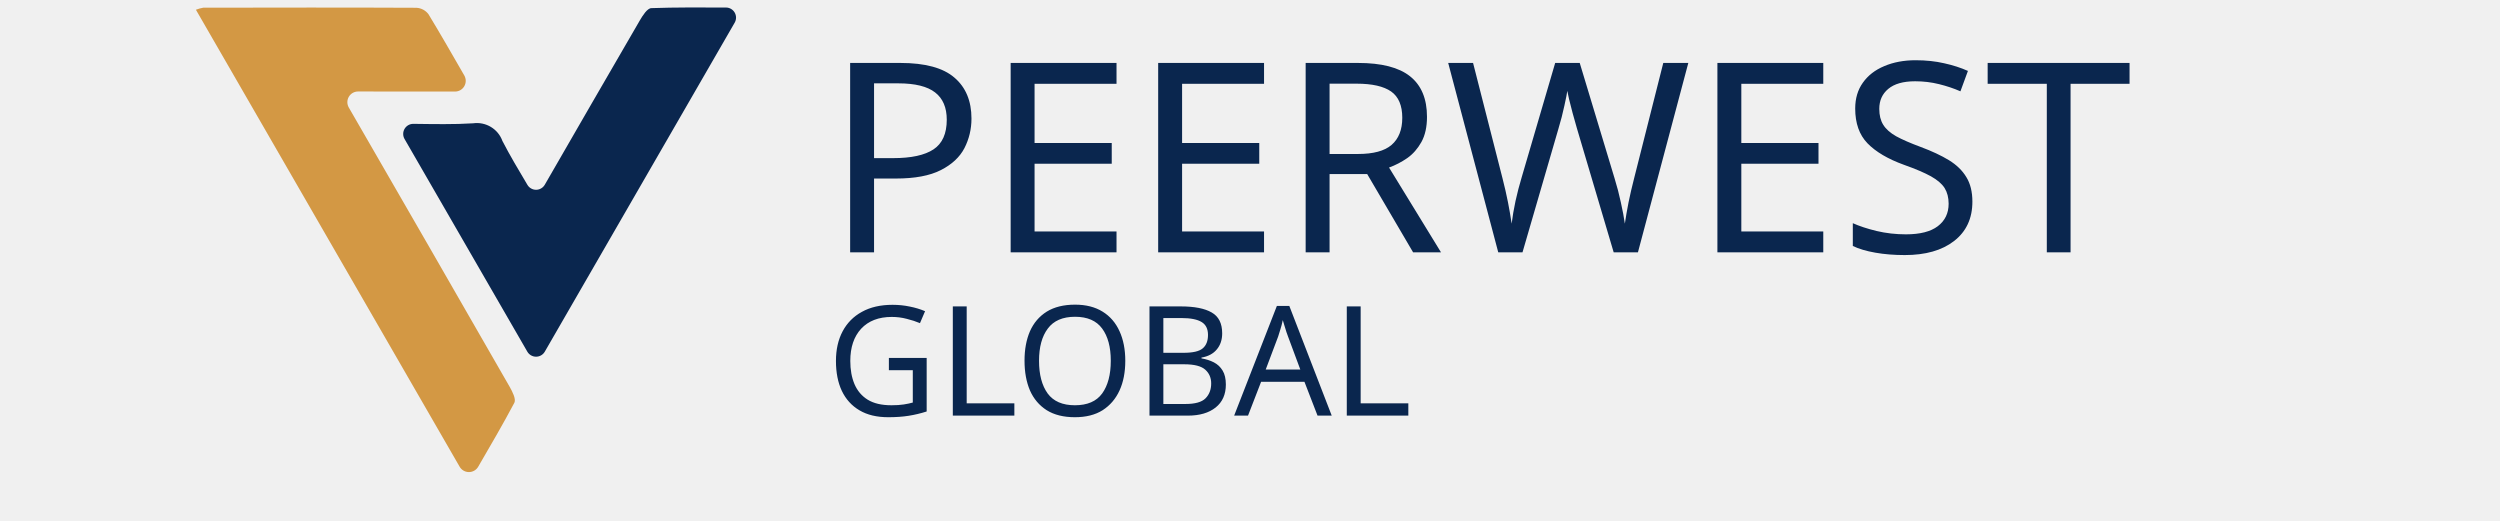
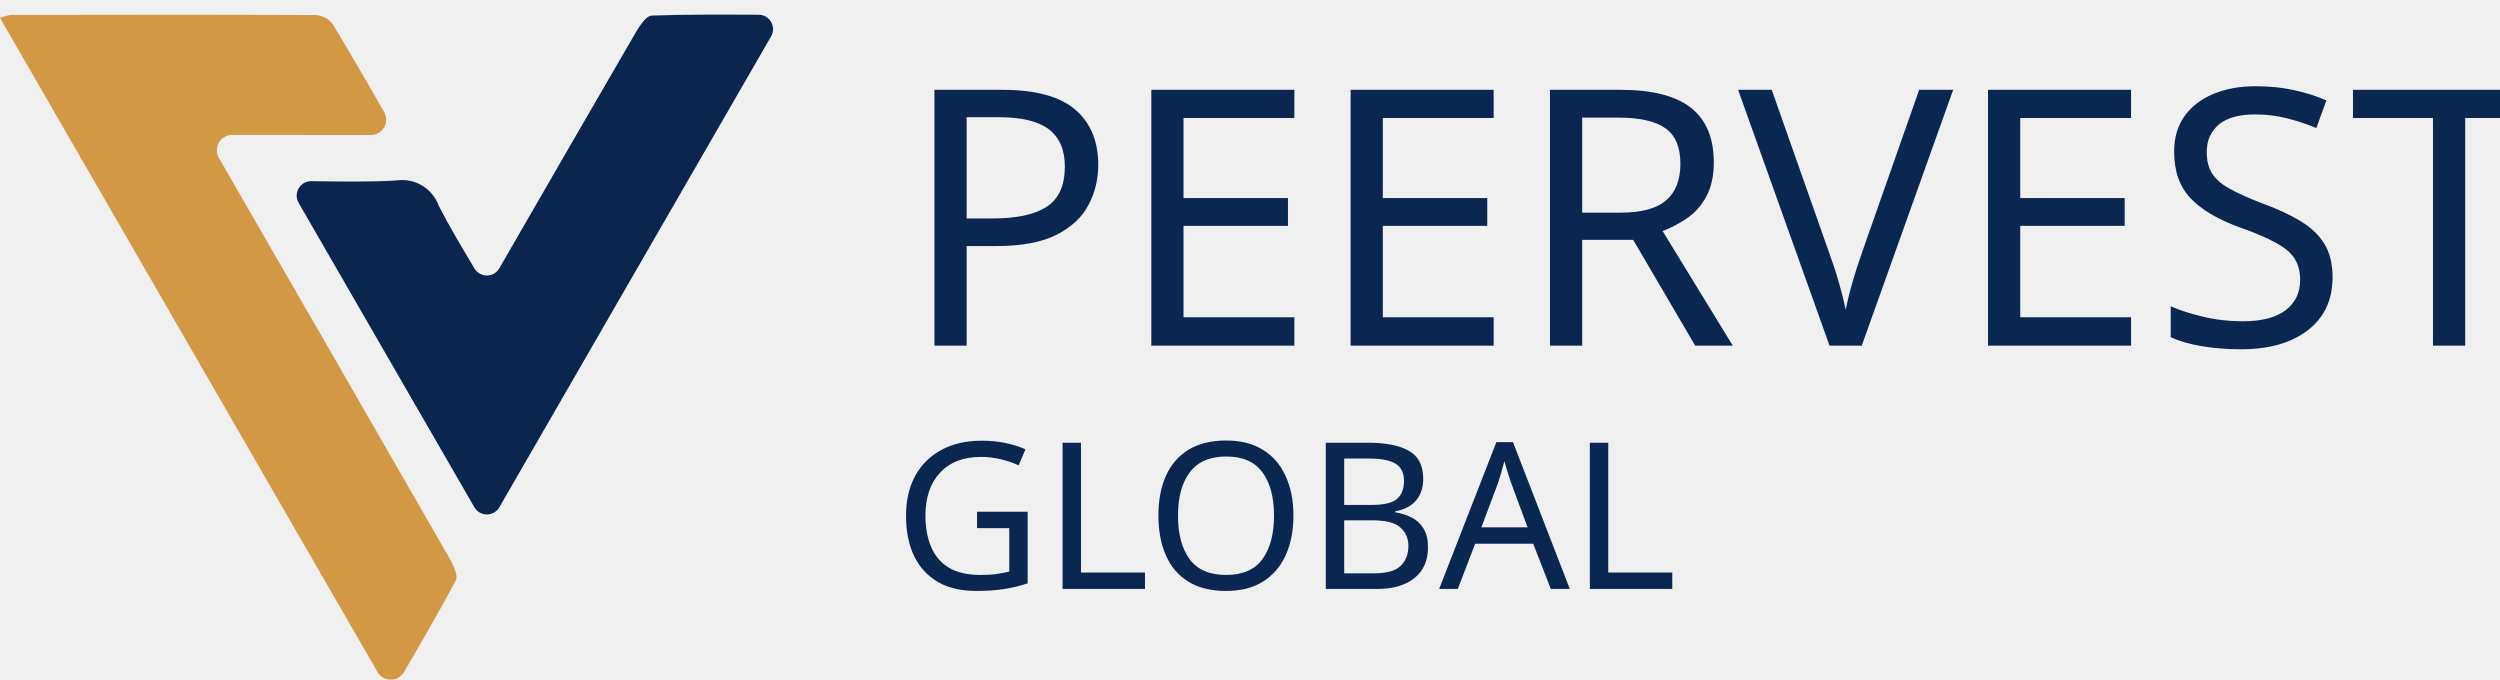
- <svg xmlns="http://www.w3.org/2000/svg" width="245" height="51" viewBox="0 0 245 51">
-   <defs>
-     <clipPath id="clip-path">
-       <rect id="Rectangle_264" data-name="Rectangle 264" width="245" height="51" transform="translate(3351 -120)" fill="#fff" stroke="#707070" stroke-width="1" />
-     </clipPath>
-   </defs>
-   <g id="Mask_Group_82" data-name="Mask Group 82" transform="translate(-3351 120)" clip-path="url(#clip-path)">
-     <g id="Group_489" data-name="Group 489" transform="translate(4792.727 -1131.209)">
-       <text id="PEERWEST" transform="translate(-1360.929 1035.94)" fill="#0a264e" font-size="26" font-family="CenturyGothic, Century Gothic">
-         <tspan x="0" y="0">PEERWEST</tspan>
-       </text>
-       <text id="GLOBAL" transform="translate(-1360.726 1051.94)" fill="#0a264e" font-size="15" font-family="CenturyGothic, Century Gothic">
-         <tspan x="0" y="0">GLOBAL</tspan>
-       </text>
-       <g id="Group_3" data-name="Group 3" transform="translate(-1422.524 1011.94)">
-         <g id="Group_2" data-name="Group 2">
-           <g id="Group_1" data-name="Group 1" transform="translate(0 0.012)">
-             <path id="Path_1" data-name="Path 1" d="M-1397.132,1024.8a1.05,1.05,0,0,0,.907-1.574c-1.229-2.136-2.349-4.091-3.518-6.017a1.593,1.593,0,0,0-1.168-.62c-6.965-.033-13.93-.019-20.9-.008a3.875,3.875,0,0,0-.717.2l25.847,44.786a1.05,1.05,0,0,0,1.817,0c1.247-2.146,2.439-4.185,3.545-6.271.186-.351-.2-1.106-.475-1.586q-7.853-13.679-15.746-27.337l-.008-.014a1.047,1.047,0,0,1,.912-1.566Z" transform="translate(1422.524 -1016.57)" fill="#d39844" />
-           </g>
-           <path id="Path_2" data-name="Path 2" d="M-1356.057,1018.038a.989.989,0,0,0-.852-1.481c-2.577-.008-4.95-.026-7.32.059-.4.014-.851.732-1.13,1.211-3.119,5.354-6.208,10.726-9.308,16.091l-.007.012a.985.985,0,0,1-1.7,0c-.866-1.457-1.7-2.85-2.446-4.294a2.662,2.662,0,0,0-2.872-1.733c-1.894.12-3.8.077-5.857.053a.989.989,0,0,0-.864,1.483l12.034,20.844a.988.988,0,0,0,1.71,0Z" transform="translate(1408.855 -1016.55)" fill="#0a264e" />
-         </g>
+ <svg xmlns="http://www.w3.org/2000/svg" width="195.265" height="53.088" viewBox="0 0 195.265 53.088">
+   <g transform="translate(1422.524 -1010.94)">
+     <text transform="translate(-1352.259 1037.94)" fill="#0a2751" font-size="28" font-family="CenturyGothic, Century Gothic">
+       <tspan x="0" y="0">PEERVEST</tspan>
+     </text>
+     <text transform="translate(-1352.726 1056.94)" fill="#0a2751" font-size="16" font-family="CenturyGothic, Century Gothic">
+       <tspan x="0" y="0">GLOBAL</tspan>
+     </text>
+     <g transform="translate(-1422.524 1012.081)">
+       <g transform="translate(0 0.014)">
+         <path d="M-1393.558,1025.96a1.2,1.2,0,0,0,1.035-1.8c-1.4-2.437-2.68-4.667-4.013-6.864a1.817,1.817,0,0,0-1.333-.707c-7.946-.038-15.891-.021-23.837-.009a4.424,4.424,0,0,0-.818.23l29.485,51.091a1.2,1.2,0,0,0,2.073,0c1.423-2.449,2.783-4.775,4.044-7.153.212-.4-.228-1.261-.542-1.809q-8.959-15.6-17.963-31.184l-.009-.016a1.2,1.2,0,0,1,1.04-1.786Z" transform="translate(1422.524 -1016.57)" fill="#d39844" />
      </g>
+       <path d="M-1351.485,1018.248a1.128,1.128,0,0,0-.972-1.69c-2.939-.01-5.647-.029-8.35.068-.451.016-.97.835-1.289,1.382-3.558,6.108-7.081,12.236-10.618,18.355l-.008.014a1.124,1.124,0,0,1-1.936,0c-.988-1.662-1.944-3.252-2.79-4.9a3.036,3.036,0,0,0-3.276-1.977c-2.16.136-4.332.087-6.681.06a1.128,1.128,0,0,0-.986,1.691l13.728,23.778a1.127,1.127,0,0,0,1.951,0Z" transform="translate(1411.714 -1016.55)" fill="#0a264e" />
    </g>
  </g>
</svg>
